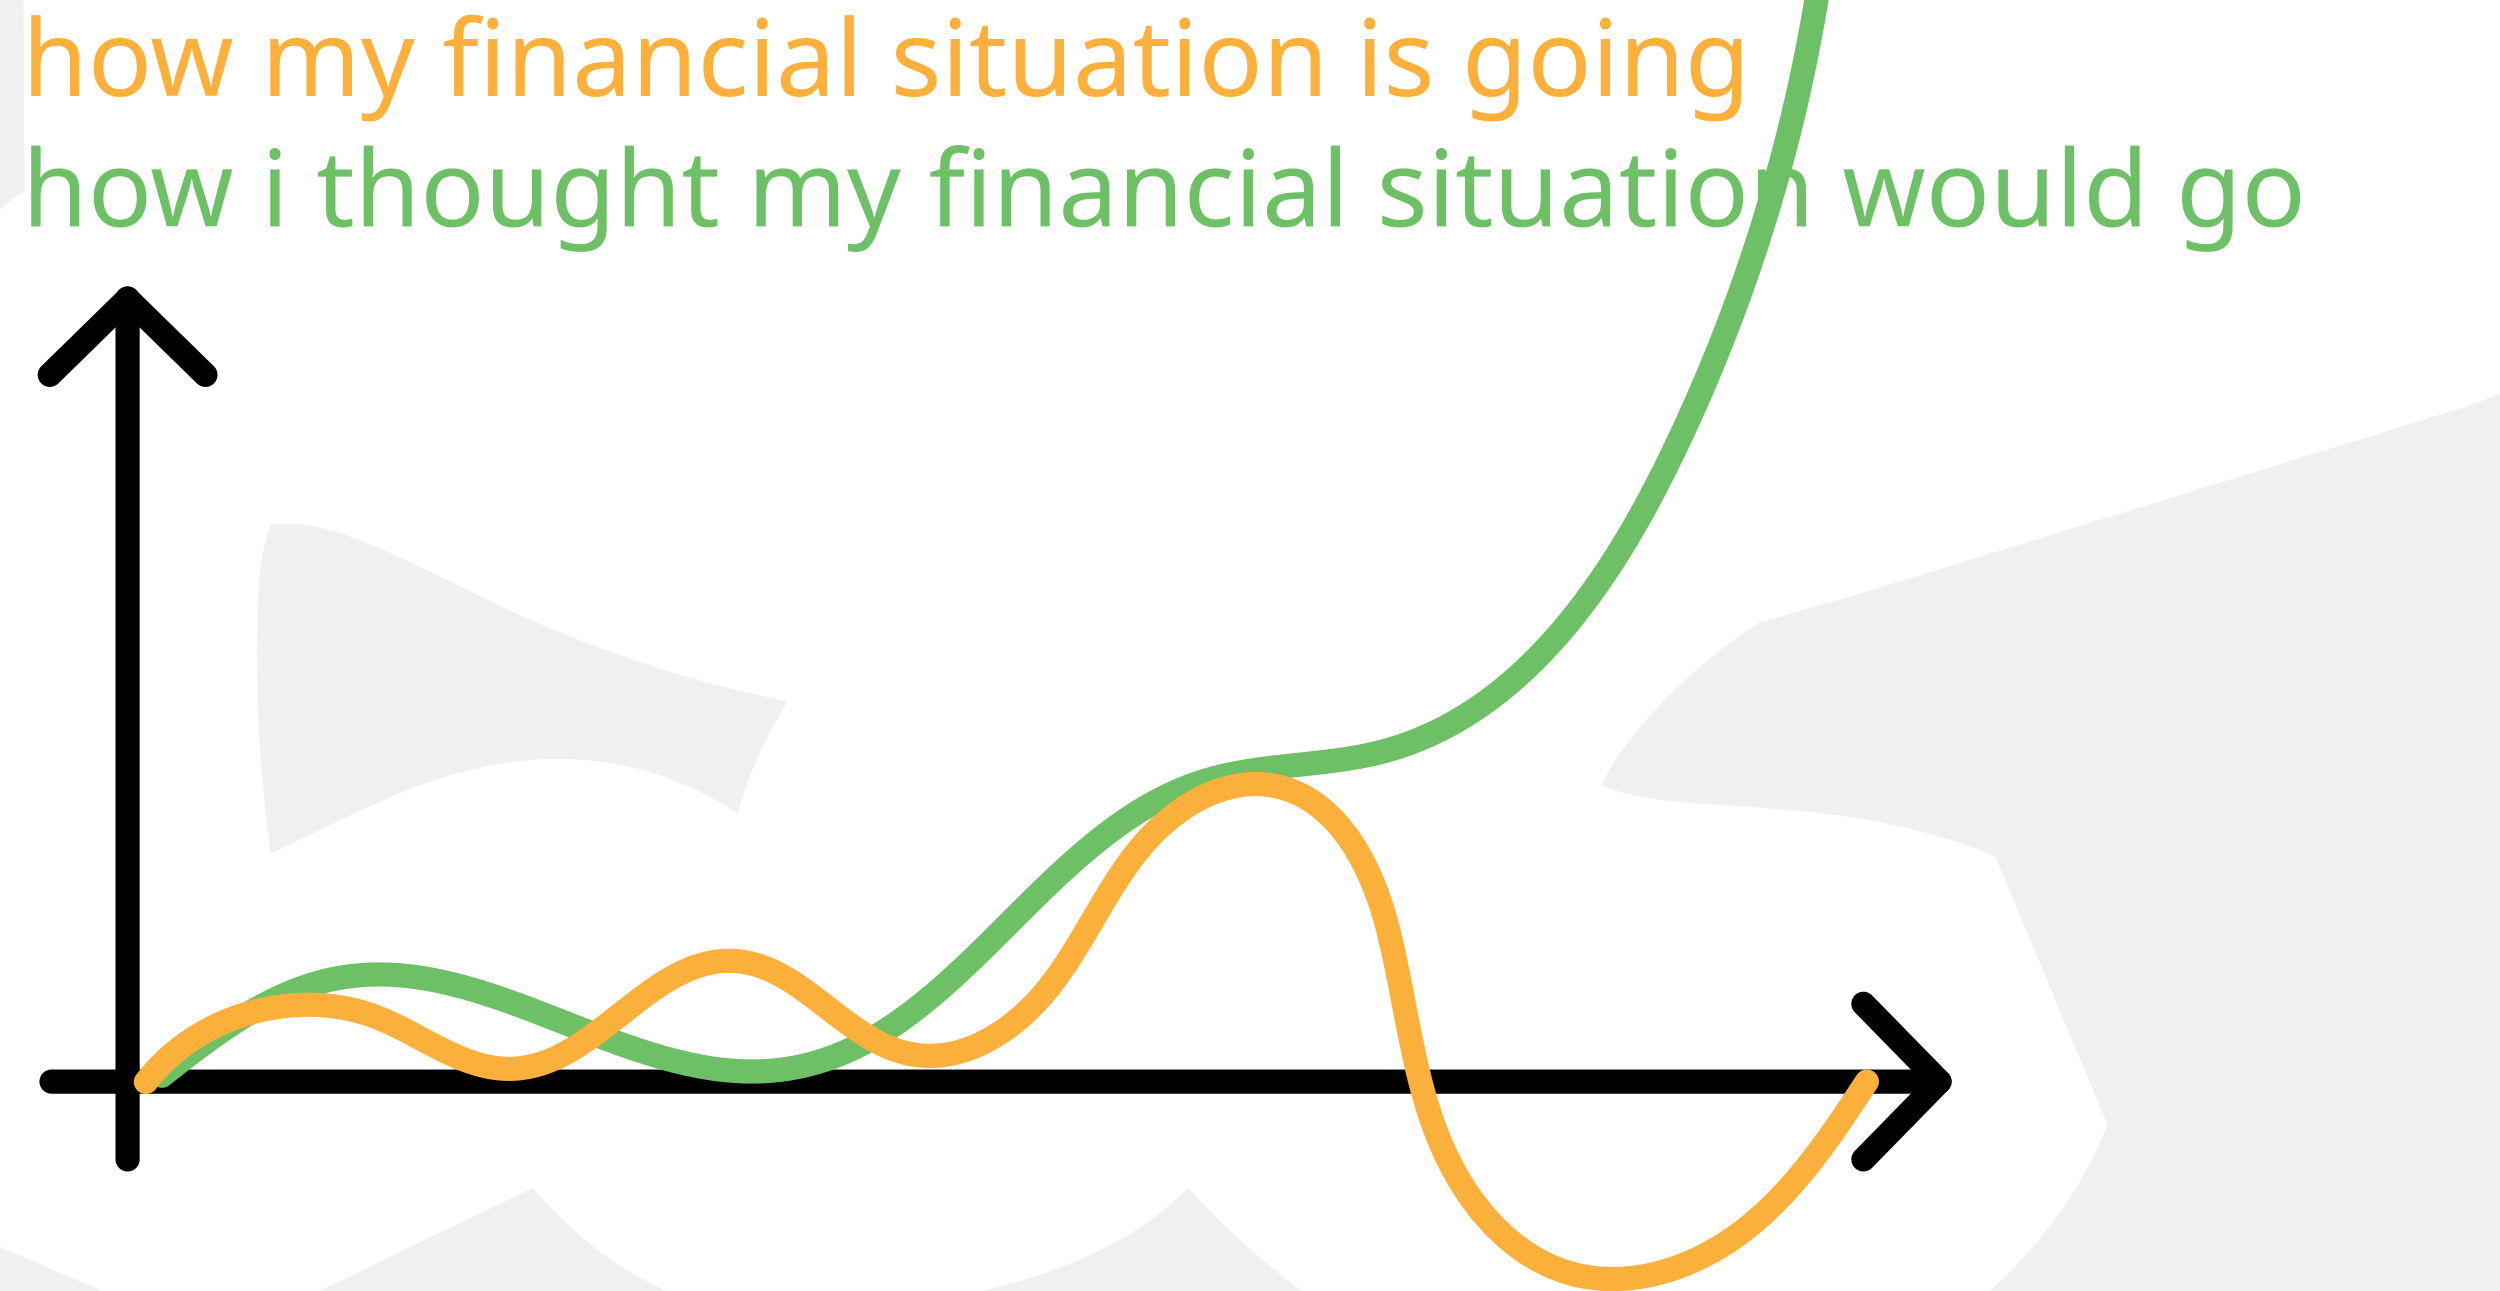
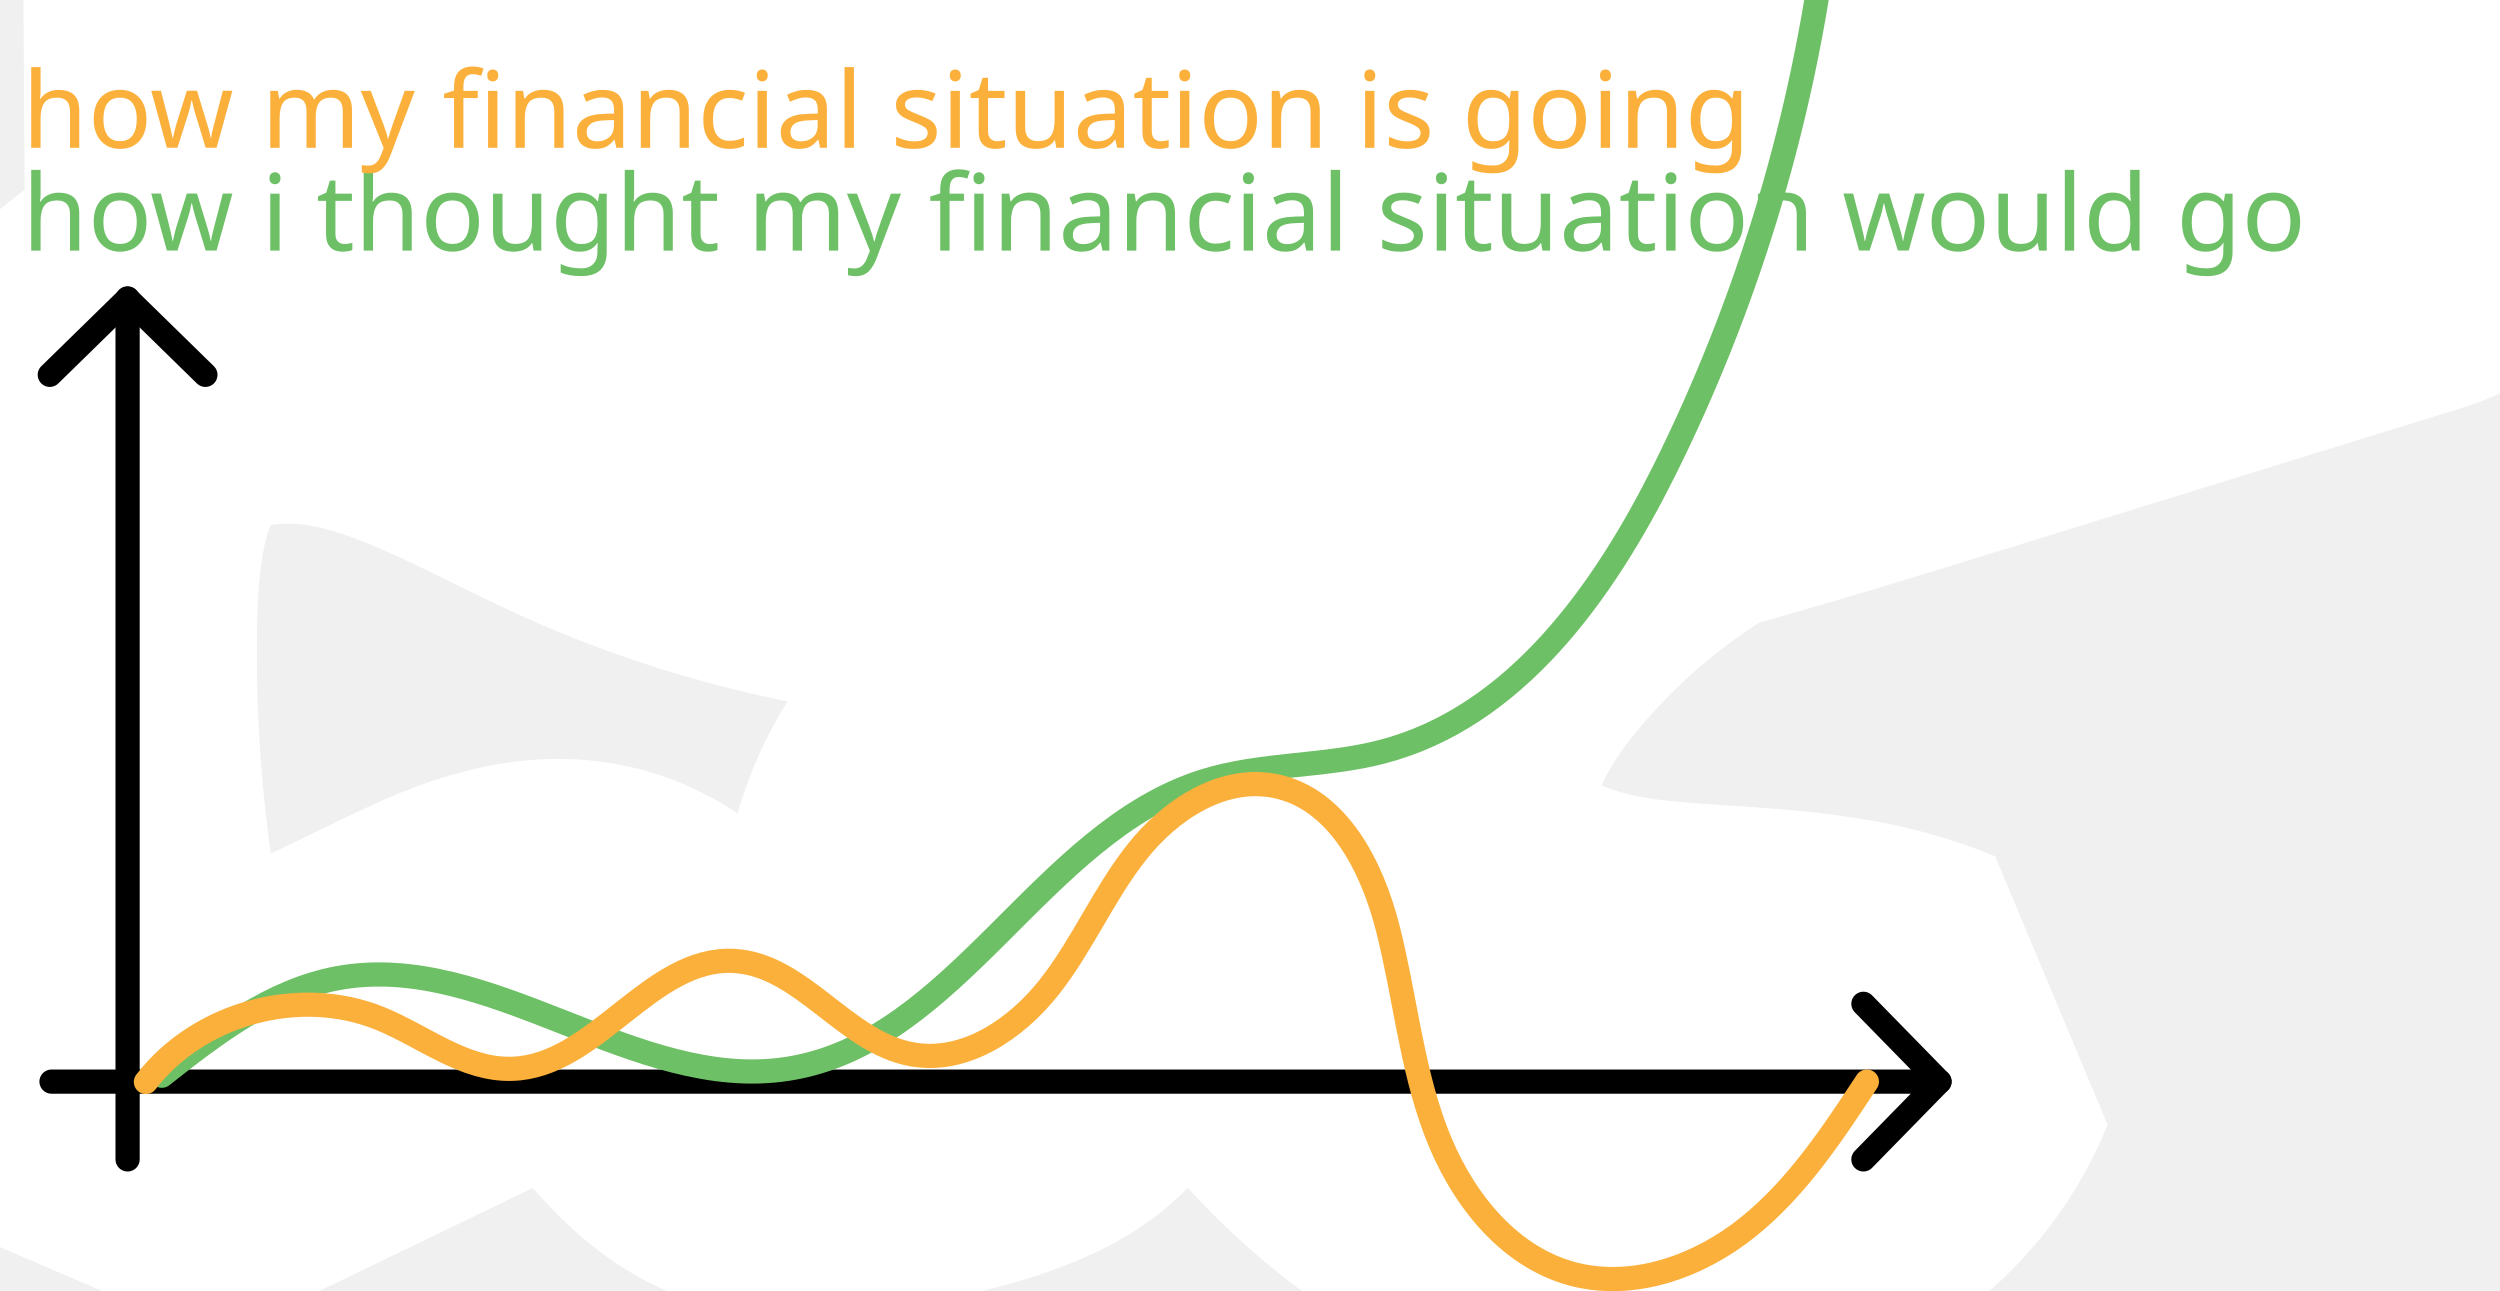
<svg xmlns="http://www.w3.org/2000/svg" version="1.1" id="Layer_1" x="0px" y="0px" viewBox="0 0 723 373.2" enable-background="new 0 0 723 373.2" xml:space="preserve">
  <path fill="none" stroke="#FFFFFF" stroke-width="120" stroke-linejoin="bevel" stroke-miterlimit="10" d="M7,35.6  c224.5-1.3,449.1-1.8,673.6-1.2c6.2,0,12.7,0.1,18.1,3.1s9.2,9.9,6.6,15.5c-2.2,4.6-7.6,6.6-12.5,8.1  c-42.9,13.3-85.9,26.5-128.8,39.8c-62.7,19.4-125.9,38.8-191.1,46.8c-65.2,8-133.2,3.8-193.4-22.5c-23.3-10.2-45.4-23.7-69.9-30.2  c-24.6-6.6-53.4-4.9-72,12.4C18.8,124.7,15,152.6,14.4,178c-1.2,52.6,6.3,105.5,22.3,155.6c30.1-14.5,60.2-29.1,90.3-43.6  c14.6-7,31.2-14.2,46.3-8.4c20,7.7,28.8,35.3,49.9,38.6c15.4,2.4,72.5-6.7,78.9-21c6.4-14.3-35.4-34-30.7-48.9  c4.7-14.9,14.8-29.9,30.1-32.9c12.1-2.4,24.5,3.5,33.3,12c8.8,8.5,14.8,19.5,21.2,30c14.4,24.1,31.6,47,53.9,64s50.3,27.7,78.3,25.3  c27.9-2.5,55.2-19.7,65.6-45.7c-25.5-10.7-54.2-8.8-81.6-12.2c-27.4-3.4-57.4-15.4-67.2-41.2c-9.5-24.9,3.3-52.8,19.9-73.6  c24.3-30.6,57.2-54.2,94-67.3" />
  <g>
    <line fill="none" stroke="#000000" stroke-width="7" stroke-linecap="round" stroke-linejoin="round" stroke-miterlimit="10" x1="14.9" y1="312.8" x2="560.9" y2="312.8" />
    <line fill="none" stroke="#000000" stroke-width="7" stroke-linecap="round" stroke-linejoin="round" stroke-miterlimit="10" x1="36.9" y1="335.3" x2="36.9" y2="86.3" />
    <polyline fill="none" stroke="#000000" stroke-width="7" stroke-linecap="round" stroke-linejoin="round" stroke-miterlimit="10" points="   538.9,290.3 560.9,312.8 538.9,335.3  " />
    <polyline fill="none" stroke="#000000" stroke-width="7" stroke-linecap="round" stroke-linejoin="round" stroke-miterlimit="10" points="   14.4,108.4 36.9,86.4 59.4,108.4  " />
  </g>
  <g>
    <g>
-       <text transform="matrix(1 0 0 1 6.4189 65.4738)" fill="#6DC065" font-family="'PermanentMarker'" font-size="30.74">how i thought my financial situation would go</text>
+       <text transform="matrix(1 0 0 1 6.4189 72.4781)" fill="#6DC065" font-family="'PermanentMarker'" font-size="30.74">how i thought my financial situation would go</text>
    </g>
    <path fill="none" stroke="#6DC065" stroke-width="7" stroke-linecap="round" stroke-linejoin="round" stroke-miterlimit="10" d="   M46.8,311.1c15.4-12.1,31.5-24.6,50.8-28.2c44.1-8.2,85.9,33.1,130.2,26.2c48.9-7.6,73.1-68.4,120.4-83.2   c16.6-5.2,34.7-4.1,51.5-8.5c38.5-10,64.1-46.1,81.8-81.7c23.3-46.9,38.8-97.6,45.9-149.4" />
  </g>
  <g>
    <g>
-       <text transform="matrix(1 0 0 1 6.4189 27.739)" fill="#FBB03B" font-family="'PermanentMarker'" font-size="30.74">how my financial situation is going</text>
+       <text transform="matrix(1 0 0 1 6.4189 42.7481)" fill="#FBB03B" font-family="'PermanentMarker'" font-size="30.74">how my financial situation is going</text>
    </g>
    <path fill="none" stroke="#FBB03B" stroke-width="7" stroke-linecap="round" stroke-linejoin="round" stroke-miterlimit="10" d="   M42.2,312.9c15.3-19.9,44.4-27.8,67.6-18.4c12.8,5.2,24.4,15,38.2,14.6c24.3-0.6,40-32.5,64.3-31.2c19.6,1.1,32.1,23.5,51.4,27   c15.3,2.8,30.2-7.3,39.8-19.5s15.7-26.9,25.3-39c9.6-12.2,24.7-22.1,39.9-19.1c18.2,3.6,28.2,23.4,32.7,41.4   c4.9,19.3,6.7,39.4,13.7,58.1c7,18.7,20.4,36.4,39.6,41.6c17.6,4.7,36.6-2.1,50.8-13.5c14.2-11.4,24.4-26.9,34.4-42.1" />
  </g>
</svg>
